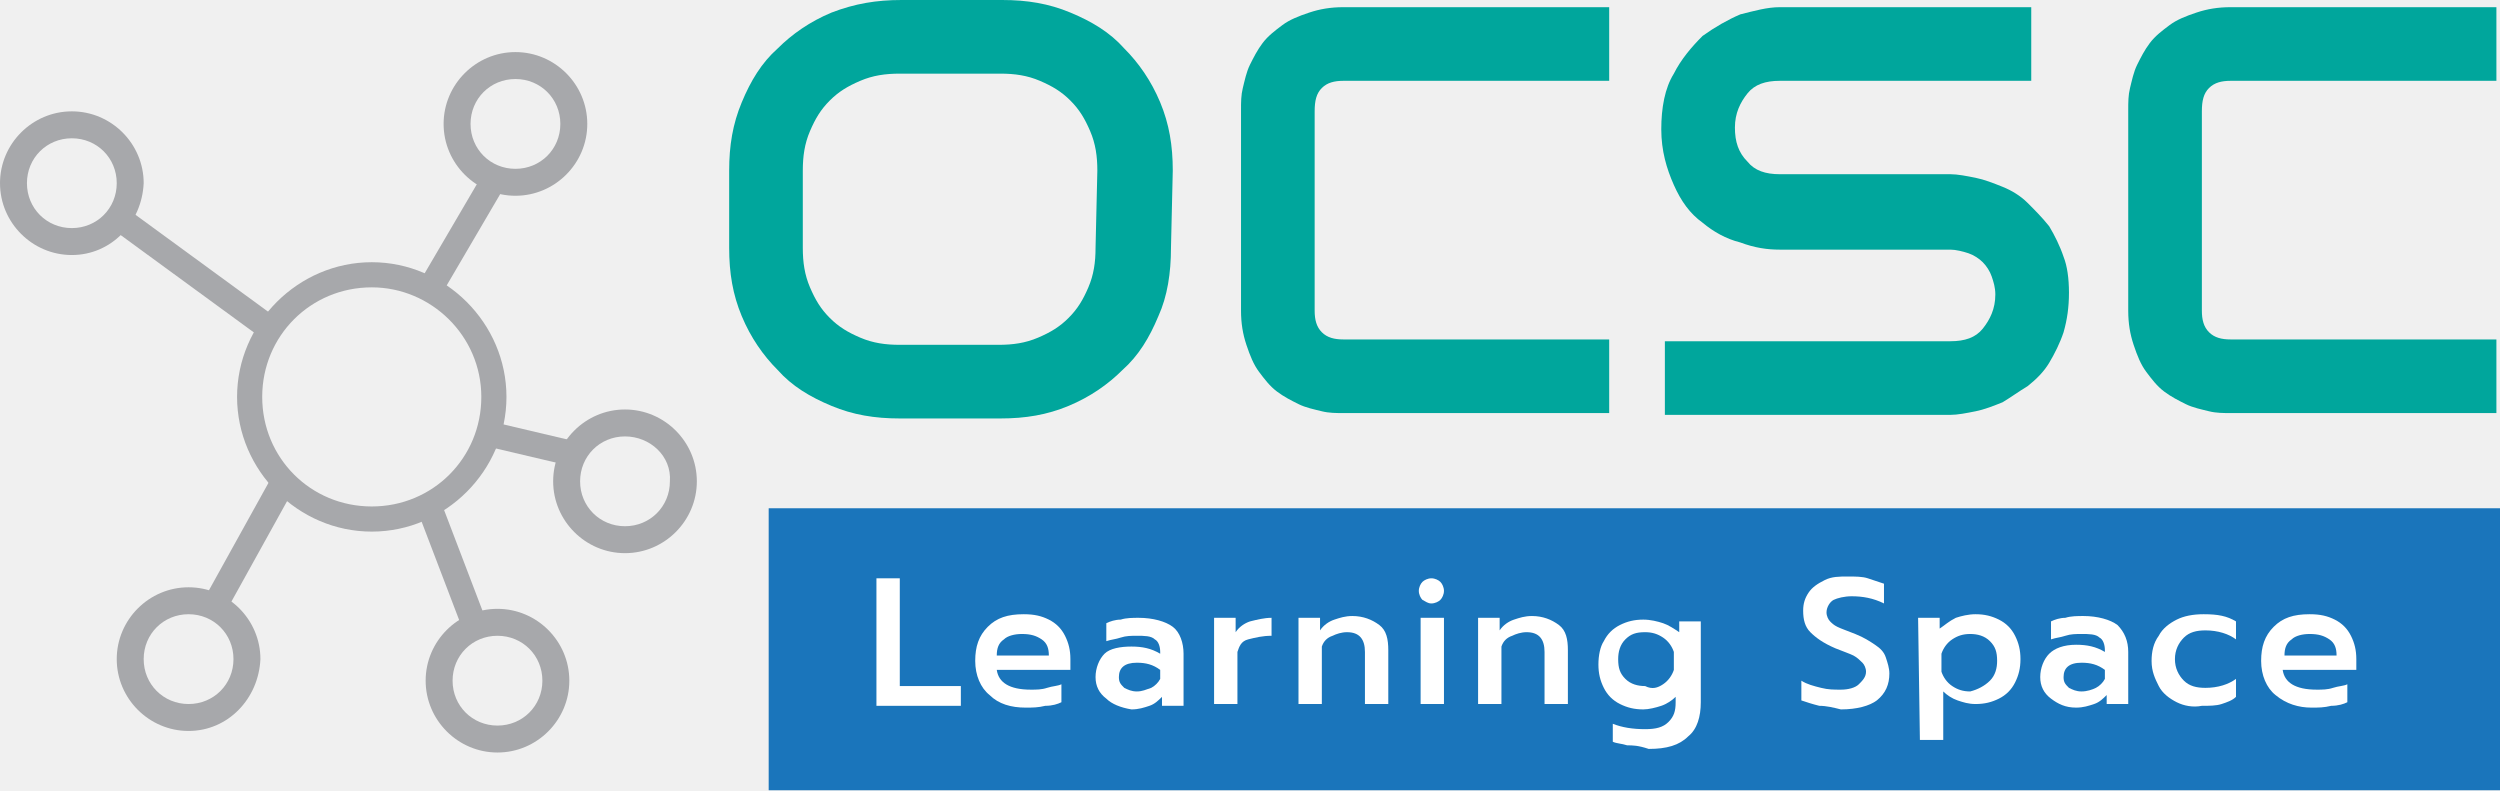
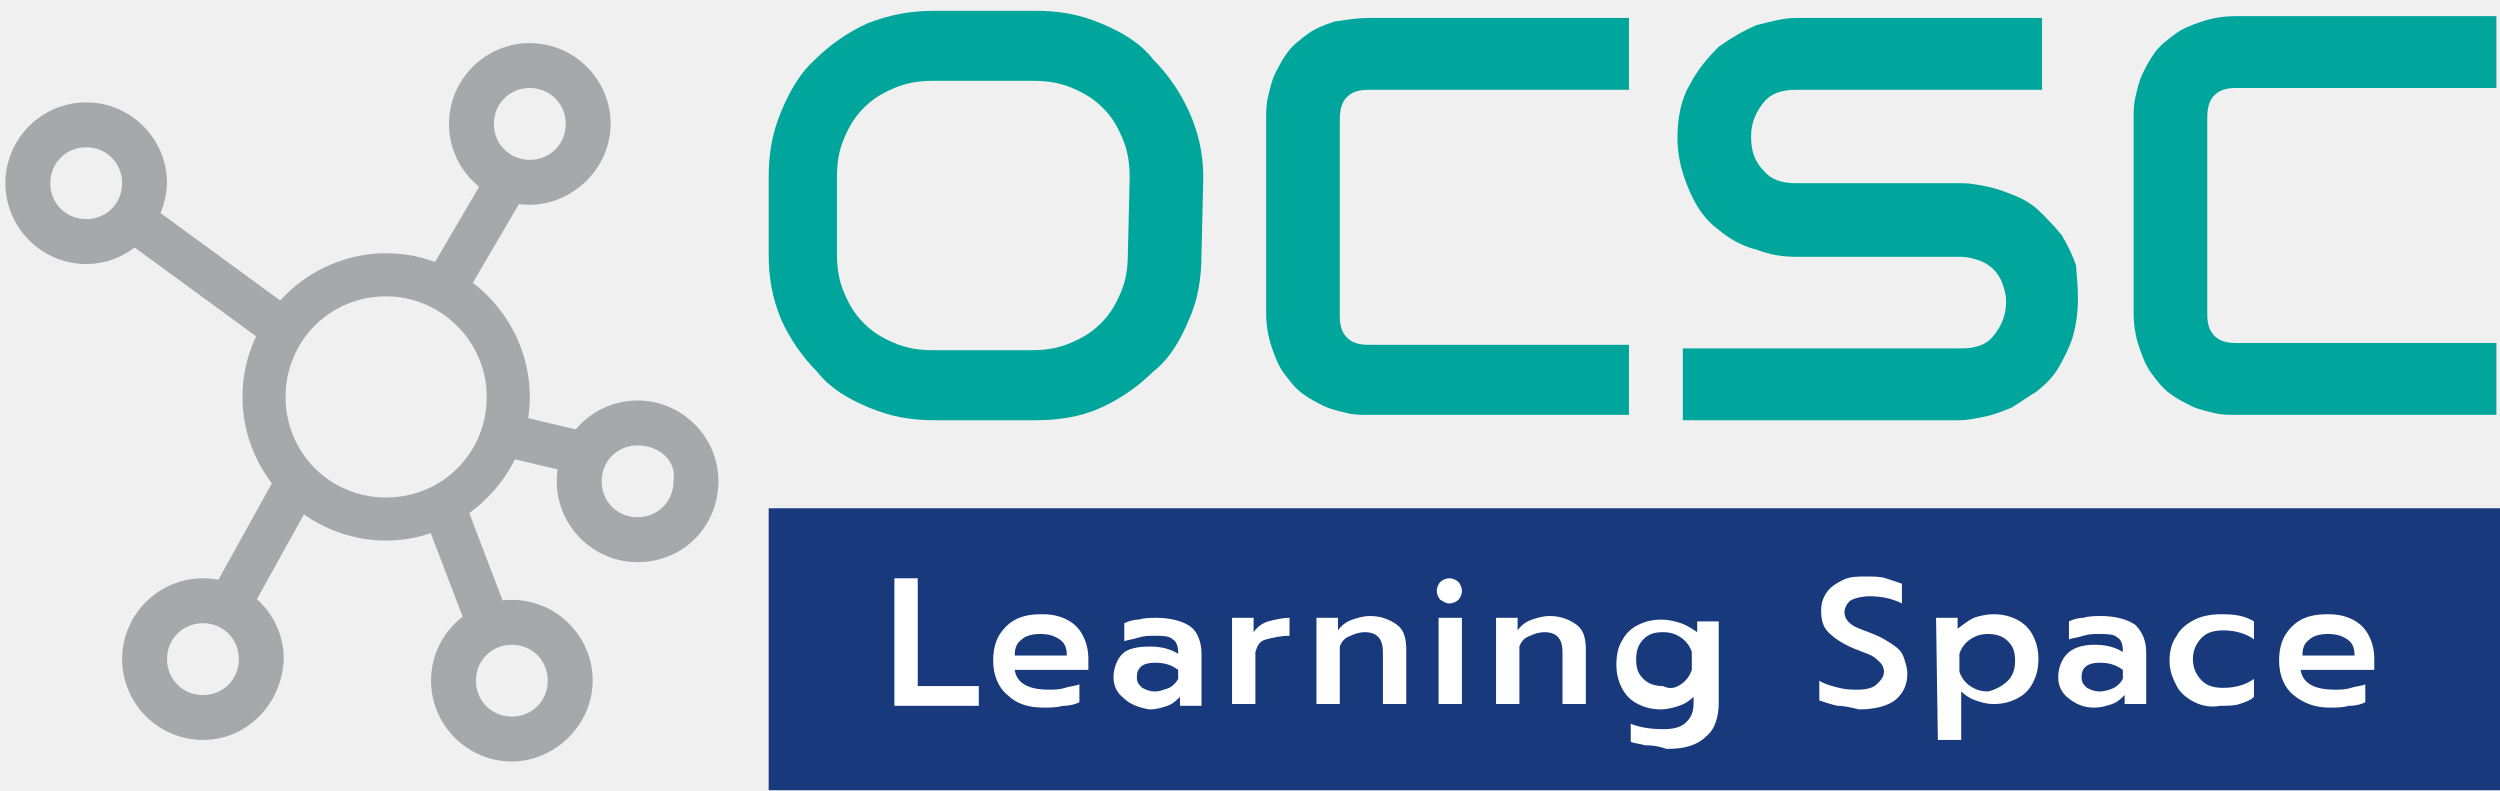
<svg xmlns="http://www.w3.org/2000/svg" version="1.1" id="Layer_1" x="0px" y="0px" viewBox="0 0 139.2 44" style="enable-background:new 0 0 139.2 44;" xml:space="preserve">
  <style type="text/css">
	.st0{fill:#00A69C;}
- 	.st1{fill:#A7A8AB;}
- 	.st2{fill:#1A75BB;}
+ 	.st1{fill:#A7A8AB;stroke:#A7A8AB;stroke-miterlimit:10;}
+ 	.st2{fill:#183A7C;}
	.st3{fill:#FFFFFF;}
</style>
  <g>
-     <path class="st0" d="M65.2,13.8c0,1.4-0.2,2.7-0.7,3.8c-0.5,1.2-1.1,2.2-2,3c-0.8,0.8-1.8,1.5-3,2s-2.4,0.7-3.8,0.7h-5.6   c-1.4,0-2.6-0.2-3.8-0.7s-2.2-1.1-3-2c-0.8-0.8-1.5-1.8-2-3s-0.7-2.4-0.7-3.8V9.5c0-1.4,0.2-2.6,0.7-3.8s1.1-2.2,2-3   c0.8-0.8,1.8-1.5,3-2C47.6,0.2,48.8,0,50.2,0h5.6c1.4,0,2.6,0.2,3.8,0.7s2.2,1.1,3,2c0.8,0.8,1.5,1.8,2,3s0.7,2.4,0.7,3.8   L65.2,13.8L65.2,13.8z M61.1,9.5c0-0.8-0.1-1.5-0.4-2.2c-0.3-0.7-0.6-1.2-1.1-1.7s-1-0.8-1.7-1.1c-0.7-0.3-1.4-0.4-2.2-0.4h-5.6   c-0.8,0-1.5,0.1-2.2,0.4s-1.2,0.6-1.7,1.1s-0.8,1-1.1,1.7s-0.4,1.4-0.4,2.2v4.3c0,0.8,0.1,1.5,0.4,2.2c0.3,0.7,0.6,1.2,1.1,1.7   s1,0.8,1.7,1.1c0.7,0.3,1.4,0.4,2.2,0.4h5.5c0.8,0,1.5-0.1,2.2-0.4s1.2-0.6,1.7-1.1s0.8-1,1.1-1.7c0.3-0.7,0.4-1.4,0.4-2.2   L61.1,9.5L61.1,9.5z" />
-     <path class="st0" d="M89.6,23H74.8c-0.4,0-0.8,0-1.2-0.1c-0.4-0.1-0.9-0.2-1.3-0.4c-0.4-0.2-0.8-0.4-1.2-0.7   c-0.4-0.3-0.7-0.7-1-1.1s-0.5-0.9-0.7-1.5s-0.3-1.2-0.3-1.9V6.1c0-0.4,0-0.8,0.1-1.2s0.2-0.9,0.4-1.3s0.4-0.8,0.7-1.2   c0.3-0.4,0.7-0.7,1.1-1s0.9-0.5,1.5-0.7s1.2-0.3,1.9-0.3h14.8v4.1H74.8c-0.5,0-0.9,0.1-1.2,0.4c-0.3,0.3-0.4,0.7-0.4,1.3v11.1   c0,0.5,0.1,0.9,0.4,1.2c0.3,0.3,0.7,0.4,1.2,0.4h14.8C89.6,18.9,89.6,23,89.6,23z" />
-     <path class="st0" d="M115.2,16.3c0,0.8-0.1,1.5-0.3,2.2c-0.2,0.6-0.5,1.2-0.8,1.7s-0.7,0.9-1.2,1.3c-0.5,0.3-0.9,0.6-1.4,0.9   c-0.5,0.2-1,0.4-1.5,0.5s-1,0.2-1.4,0.2H92.7V19h15.9c0.8,0,1.4-0.2,1.8-0.7s0.7-1.1,0.7-1.9c0-0.4-0.1-0.7-0.2-1s-0.3-0.6-0.5-0.8   s-0.5-0.4-0.8-0.5s-0.7-0.2-1-0.2h-9.5c-0.7,0-1.4-0.1-2.2-0.4c-0.8-0.2-1.5-0.6-2.1-1.1c-0.7-0.5-1.2-1.2-1.6-2.1   c-0.4-0.9-0.7-1.9-0.7-3.1s0.2-2.3,0.7-3.1c0.4-0.8,1-1.5,1.6-2.1c0.7-0.5,1.4-0.9,2.1-1.2c0.8-0.2,1.5-0.4,2.2-0.4h14v4.1h-14   c-0.8,0-1.4,0.2-1.8,0.7s-0.7,1.1-0.7,1.9s0.2,1.4,0.7,1.9c0.4,0.5,1,0.7,1.8,0.7h9.5l0,0c0.4,0,0.9,0.1,1.4,0.2   c0.5,0.1,1,0.3,1.5,0.5s1,0.5,1.4,0.9s0.8,0.8,1.2,1.3c0.3,0.5,0.6,1.1,0.8,1.7C115.1,14.8,115.2,15.5,115.2,16.3z" />
-     <path class="st0" d="M139,23h-14.8c-0.4,0-0.8,0-1.2-0.1c-0.4-0.1-0.9-0.2-1.3-0.4c-0.4-0.2-0.8-0.4-1.2-0.7   c-0.4-0.3-0.7-0.7-1-1.1s-0.5-0.9-0.7-1.5s-0.3-1.2-0.3-1.9V6.1c0-0.4,0-0.8,0.1-1.2s0.2-0.9,0.4-1.3c0.2-0.4,0.4-0.8,0.7-1.2   c0.3-0.4,0.7-0.7,1.1-1s0.9-0.5,1.5-0.7s1.2-0.3,1.9-0.3H139v4.1h-14.8c-0.5,0-0.9,0.1-1.2,0.4c-0.3,0.3-0.4,0.7-0.4,1.3v11.1   c0,0.5,0.1,0.9,0.4,1.2c0.3,0.3,0.7,0.4,1.2,0.4H139V23z" />
+     <path class="st0" d="M66.9,14.1c0,1.4-0.2,2.6-0.7,3.7c-0.5,1.2-1.1,2.2-2,2.9c-0.8,0.8-1.8,1.5-2.9,2s-2.3,0.7-3.7,0.7h-5.5   c-1.4,0-2.5-0.2-3.7-0.7s-2.2-1.1-2.9-2c-0.8-0.8-1.5-1.8-2-2.9c-0.5-1.2-0.7-2.3-0.7-3.7V9.9c0-1.4,0.2-2.5,0.7-3.7   C44,5,44.6,4,45.4,3.3c0.8-0.8,1.8-1.5,2.9-2c1.3-0.5,2.4-0.7,3.8-0.7h5.5c1.4,0,2.5,0.2,3.7,0.7s2.2,1.1,2.9,2   c0.8,0.8,1.5,1.8,2,2.9S67,8.5,67,9.9L66.9,14.1L66.9,14.1z M62.9,9.9c0-0.8-0.1-1.5-0.4-2.2c-0.3-0.7-0.6-1.2-1.1-1.7   c-0.5-0.5-1-0.8-1.7-1.1c-0.7-0.3-1.4-0.4-2.2-0.4h-5.5c-0.8,0-1.5,0.1-2.2,0.4c-0.7,0.3-1.2,0.6-1.7,1.1c-0.5,0.5-0.8,1-1.1,1.7   s-0.4,1.4-0.4,2.2v4.2c0,0.8,0.1,1.5,0.4,2.2c0.3,0.7,0.6,1.2,1.1,1.7c0.5,0.5,1,0.8,1.7,1.1c0.7,0.3,1.4,0.4,2.2,0.4h5.4   c0.8,0,1.5-0.1,2.2-0.4c0.7-0.3,1.2-0.6,1.7-1.1c0.5-0.5,0.8-1,1.1-1.7c0.3-0.7,0.4-1.4,0.4-2.2L62.9,9.9L62.9,9.9z" />
+     <path class="st0" d="M90.7,23.1H76.2c-0.4,0-0.8,0-1.2-0.1c-0.4-0.1-0.9-0.2-1.3-0.4c-0.4-0.2-0.8-0.4-1.2-0.7s-0.7-0.7-1-1.1   c-0.3-0.4-0.5-0.9-0.7-1.5s-0.3-1.2-0.3-1.9V6.6c0-0.4,0-0.8,0.1-1.2s0.2-0.9,0.4-1.3s0.4-0.8,0.7-1.2c0.3-0.4,0.7-0.7,1.1-1   s0.9-0.5,1.5-0.7C75,1.1,75.6,1,76.2,1h14.5v4H76.2c-0.5,0-0.9,0.1-1.2,0.4c-0.3,0.3-0.4,0.7-0.4,1.3v10.9c0,0.5,0.1,0.9,0.4,1.2   c0.3,0.3,0.7,0.4,1.2,0.4h14.5C90.7,19.1,90.7,23.1,90.7,23.1z" />
+     <path class="st0" d="M115.7,16.6c0,0.8-0.1,1.5-0.3,2.2c-0.2,0.6-0.5,1.2-0.8,1.7s-0.7,0.9-1.2,1.3c-0.5,0.3-0.9,0.6-1.4,0.9   c-0.5,0.2-1,0.4-1.5,0.5c-0.5,0.1-1,0.2-1.4,0.2H93.7v-4h15.5c0.8,0,1.4-0.2,1.8-0.7s0.7-1.1,0.7-1.9c0-0.4-0.1-0.7-0.2-1   c-0.1-0.3-0.3-0.6-0.5-0.8s-0.5-0.4-0.8-0.5c-0.3-0.1-0.7-0.2-1-0.2H100c-0.7,0-1.4-0.1-2.2-0.4c-0.8-0.2-1.5-0.6-2.1-1.1   c-0.7-0.5-1.2-1.2-1.6-2.1c-0.4-0.9-0.7-1.9-0.7-3s0.2-2.2,0.7-3c0.4-0.8,1-1.5,1.6-2.1c0.7-0.5,1.4-0.9,2.1-1.2   C98.6,1.2,99.3,1,100,1h13.7v4H100c-0.8,0-1.4,0.2-1.8,0.7c-0.4,0.5-0.7,1.1-0.7,1.9s0.2,1.4,0.7,1.9c0.4,0.5,1,0.7,1.8,0.7h9.3   l0,0c0.4,0,0.9,0.1,1.4,0.2c0.5,0.1,1,0.3,1.5,0.5c0.5,0.2,1,0.5,1.4,0.9c0.4,0.4,0.8,0.8,1.2,1.3c0.3,0.5,0.6,1.1,0.8,1.7   C115.6,15.1,115.7,15.8,115.7,16.6z" />
+     <path class="st0" d="M139,23.1h-14.5c-0.4,0-0.8,0-1.2-0.1c-0.4-0.1-0.9-0.2-1.3-0.4c-0.4-0.2-0.8-0.4-1.2-0.7   c-0.4-0.3-0.7-0.7-1-1.1c-0.3-0.4-0.5-0.9-0.7-1.5s-0.3-1.2-0.3-1.9V6.6c0-0.4,0-0.8,0.1-1.2c0.1-0.4,0.2-0.9,0.4-1.3   c0.2-0.4,0.4-0.8,0.7-1.2s0.7-0.7,1.1-1s0.9-0.5,1.5-0.7s1.2-0.3,1.9-0.3H139v4h-14.5c-0.5,0-0.9,0.1-1.2,0.4   c-0.3,0.3-0.4,0.7-0.4,1.3v10.9c0,0.5,0.1,0.9,0.4,1.2c0.3,0.3,0.7,0.4,1.2,0.4H139V23.1z" />
  </g>
  <g>
-     <path class="st1" d="M20.7,29.6c-4.1,0-7.5-3.4-7.5-7.5s3.4-7.5,7.5-7.5s7.5,3.4,7.5,7.5S24.8,29.6,20.7,29.6z M20.7,16   c-3.4,0-6.1,2.7-6.1,6.1s2.7,6.1,6.1,6.1s6.1-2.7,6.1-6.1S24,16,20.7,16z" />
-     <path class="st1" d="M27.7,41.9c-2.2,0-4-1.8-4-4s1.8-4,4-4s4,1.8,4,4C31.7,40.1,29.9,41.9,27.7,41.9z M27.7,35.4   c-1.4,0-2.5,1.1-2.5,2.5s1.1,2.5,2.5,2.5s2.5-1.1,2.5-2.5S29.1,35.4,27.7,35.4z" />
-     <path class="st1" d="M34.8,30.8c-2.2,0-4-1.8-4-4s1.8-4,4-4s4,1.8,4,4S37,30.8,34.8,30.8z M34.8,24.3c-1.4,0-2.5,1.1-2.5,2.5   s1.1,2.5,2.5,2.5s2.5-1.1,2.5-2.5C37.4,25.4,36.2,24.3,34.8,24.3z" />
-     <path class="st1" d="M10.5,40.7c-2.2,0-4-1.8-4-4s1.8-4,4-4s4,1.8,4,4C14.4,38.9,12.7,40.7,10.5,40.7z M10.5,34.2   c-1.4,0-2.5,1.1-2.5,2.5s1.1,2.5,2.5,2.5s2.5-1.1,2.5-2.5S11.9,34.2,10.5,34.2z" />
-     <path class="st1" d="M4,14.2c-2.2,0-4-1.8-4-4s1.8-4,4-4s4,1.8,4,4C7.9,12.4,6.2,14.2,4,14.2z M4,7.7c-1.4,0-2.5,1.1-2.5,2.5   s1.1,2.5,2.5,2.5s2.5-1.1,2.5-2.5S5.4,7.7,4,7.7z" />
-     <path class="st1" d="M28.7,10.9c-2.2,0-4-1.8-4-4s1.8-4,4-4s4,1.8,4,4S30.9,10.9,28.7,10.9z M28.7,4.4c-1.4,0-2.5,1.1-2.5,2.5   s1.1,2.5,2.5,2.5s2.5-1.1,2.5-2.5S30.1,4.4,28.7,4.4z" />
-     <rect x="10.2" y="29.4" transform="matrix(0.4848 -0.8746 0.8746 0.4848 -19.1335 27.7303)" class="st1" width="7.6" height="1.4" />
-     <rect x="24.4" y="28.1" transform="matrix(0.9343 -0.3566 0.3566 0.9343 -9.528 11.0073)" class="st1" width="1.4" height="6.5" />
-     <rect x="29.1" y="22.5" transform="matrix(0.2293 -0.9734 0.9734 0.2293 -1.2034 48.081)" class="st1" width="1.4" height="4.6" />
-     <rect x="22.2" y="12.3" transform="matrix(0.5056 -0.8628 0.8628 0.5056 1.5388 28.6111)" class="st1" width="7.1" height="1.4" />
-     <rect x="10.1" y="9.9" transform="matrix(0.59 -0.8074 0.8074 0.59 -7.8118 14.9812)" class="st1" width="1.4" height="10.5" />
+     <path class="st1" d="M21.5,29.6c-4.1,0-7.5-3.4-7.5-7.5s3.4-7.5,7.5-7.5S29,18,29,22.1S25.5,29.6,21.5,29.6z M21.5,16   c-3.4,0-6.1,2.7-6.1,6.1s2.7,6.1,6.1,6.1s6.1-2.7,6.1-6.1S24.8,16,21.5,16z" />
+     <path class="st1" d="M28.5,41.9c-2.2,0-4-1.8-4-4s1.8-4,4-4s4,1.8,4,4C32.5,40.1,30.6,41.9,28.5,41.9z M28.5,35.4   c-1.4,0-2.5,1.1-2.5,2.5s1.1,2.5,2.5,2.5s2.5-1.1,2.5-2.5S29.9,35.4,28.5,35.4z" />
+     <path class="st1" d="M35.5,30.8c-2.2,0-4-1.8-4-4s1.8-4,4-4s4,1.8,4,4S37.8,30.8,35.5,30.8z M35.5,24.3c-1.4,0-2.5,1.1-2.5,2.5   s1.1,2.5,2.5,2.5s2.5-1.1,2.5-2.5C38.2,25.4,37,24.3,35.5,24.3z" />
+     <path class="st1" d="M11.3,40.7c-2.2,0-4-1.8-4-4s1.8-4,4-4s4,1.8,4,4C15.2,38.9,13.5,40.7,11.3,40.7z M11.3,34.2   c-1.4,0-2.5,1.1-2.5,2.5s1.1,2.5,2.5,2.5s2.5-1.1,2.5-2.5S12.7,34.2,11.3,34.2z" />
+     <path class="st1" d="M4.8,14.2c-2.2,0-4-1.8-4-4s1.8-4,4-4s4,1.8,4,4C8.7,12.4,7,14.2,4.8,14.2z M4.8,7.7c-1.4,0-2.5,1.1-2.5,2.5   s1.1,2.5,2.5,2.5s2.5-1.1,2.5-2.5S6.2,7.7,4.8,7.7z" />
+     <path class="st1" d="M29.5,10.9c-2.2,0-4-1.8-4-4s1.8-4,4-4s4,1.8,4,4S31.6,10.9,29.5,10.9z M29.5,4.4c-1.4,0-2.5,1.1-2.5,2.5   s1.1,2.5,2.5,2.5S32,8.3,32,6.9S30.9,4.4,29.5,4.4z" />
+     <rect x="10.9" y="29.4" transform="matrix(0.4848 -0.8746 0.8746 0.4848 -18.7188 28.3785)" class="st1" width="7.6" height="1.4" />
+     <rect x="25.2" y="28.1" transform="matrix(0.9343 -0.3566 0.3566 0.9343 -9.4784 11.2792)" class="st1" width="1.4" height="6.5" />
+     <rect x="29.8" y="22.5" transform="matrix(0.2293 -0.9734 0.9734 0.2293 -0.5785 48.79)" class="st1" width="1.4" height="4.6" />
+     <rect x="23" y="12.3" transform="matrix(0.5056 -0.8628 0.8628 0.5056 1.9266 29.2956)" class="st1" width="7.1" height="1.4" />
+     <rect x="10.8" y="9.9" transform="matrix(0.59 -0.8074 0.8074 0.59 -7.54 15.5512)" class="st1" width="1.4" height="10.5" />
  </g>
  <rect x="42.8" y="28.3" class="st2" width="96.5" height="15.7" />
  <g>
    <g>
-       <path class="st3" d="M48.8,32.2h1.3v6h3.4v1.1h-4.7V32.2z" />
-       <path class="st3" d="M55.1,38.7c-0.5-0.4-0.8-1.1-0.8-1.9c0-0.8,0.2-1.4,0.7-1.9s1.1-0.7,2-0.7c0.6,0,1,0.1,1.4,0.3    s0.7,0.5,0.9,0.9s0.3,0.8,0.3,1.3v0.6h-4.1c0.1,0.7,0.7,1.1,1.9,1.1c0.3,0,0.6,0,0.9-0.1s0.6-0.1,0.8-0.2v1    c-0.2,0.1-0.5,0.2-0.9,0.2c-0.4,0.1-0.7,0.1-1.1,0.1C56.3,39.4,55.6,39.2,55.1,38.7z M58.4,36.5c0-0.4-0.1-0.7-0.4-0.9    c-0.3-0.2-0.6-0.3-1.1-0.3c-0.4,0-0.8,0.1-1,0.3c-0.3,0.2-0.4,0.5-0.4,0.9H58.4z" />
-       <path class="st3" d="M61.6,38.9c-0.4-0.3-0.6-0.7-0.6-1.2s0.2-1,0.5-1.3S62.4,36,63,36s1.1,0.1,1.6,0.4v-0.1    c0-0.3-0.1-0.6-0.3-0.7c-0.2-0.2-0.6-0.2-1-0.2c-0.3,0-0.6,0-0.9,0.1c-0.3,0.1-0.5,0.1-0.8,0.2v-1c0.2-0.1,0.5-0.2,0.8-0.2    c0.3-0.1,0.7-0.1,1-0.1c0.8,0,1.5,0.2,1.9,0.5s0.6,0.9,0.6,1.5v2.9h-1.2v-0.5c-0.2,0.2-0.4,0.4-0.7,0.5s-0.6,0.2-1,0.2    C62.4,39.4,61.9,39.2,61.6,38.9z M64.1,38.3c0.2-0.1,0.4-0.3,0.5-0.5v-0.5c-0.4-0.3-0.8-0.4-1.3-0.4c-0.7,0-1,0.3-1,0.8    c0,0.3,0.1,0.4,0.3,0.6c0.2,0.1,0.4,0.2,0.7,0.2C63.6,38.5,63.8,38.4,64.1,38.3z" />
-       <path class="st3" d="M67.6,34.4h1.2v0.8c0.2-0.3,0.5-0.5,0.8-0.6c0.4-0.1,0.8-0.2,1.2-0.2v1c-0.5,0-0.9,0.1-1.3,0.2    S69,36,68.9,36.3v2.9h-1.3V34.4z" />
-       <path class="st3" d="M72.3,34.4h1.2v0.7c0.2-0.3,0.5-0.5,0.8-0.6s0.6-0.2,1-0.2c0.6,0,1.1,0.2,1.5,0.5s0.5,0.8,0.5,1.4v3H76v-2.9    c0-0.7-0.3-1.1-1-1.1c-0.3,0-0.6,0.1-0.8,0.2c-0.3,0.1-0.5,0.3-0.6,0.6v3.2h-1.3C72.3,39.2,72.3,34.4,72.3,34.4z" />
-       <path class="st3" d="M79.2,33.4c-0.1-0.1-0.2-0.3-0.2-0.5s0.1-0.4,0.2-0.5s0.3-0.2,0.5-0.2s0.4,0.1,0.5,0.2    c0.1,0.1,0.2,0.3,0.2,0.5s-0.1,0.4-0.2,0.5s-0.3,0.2-0.5,0.2C79.5,33.6,79.4,33.5,79.2,33.4z M79.1,34.4h1.3v4.8h-1.3V34.4z" />
-       <path class="st3" d="M82.3,34.4h1.2v0.7c0.2-0.3,0.5-0.5,0.8-0.6s0.6-0.2,1-0.2c0.6,0,1.1,0.2,1.5,0.5s0.5,0.8,0.5,1.4v3H86v-2.9    c0-0.7-0.3-1.1-1-1.1c-0.3,0-0.6,0.1-0.8,0.2c-0.3,0.1-0.5,0.3-0.6,0.6v3.2h-1.3C82.3,39.2,82.3,34.4,82.3,34.4z" />
-       <path class="st3" d="M90.6,41.5c-0.3-0.1-0.6-0.1-0.8-0.2v-1c0.5,0.2,1.1,0.3,1.8,0.3c0.6,0,1-0.1,1.3-0.4s0.4-0.6,0.4-1.1v-0.3    c-0.2,0.2-0.5,0.4-0.8,0.5s-0.7,0.2-1,0.2c-0.5,0-0.9-0.1-1.3-0.3s-0.7-0.5-0.9-0.9S89,37.5,89,37s0.1-1,0.3-1.3    c0.2-0.4,0.5-0.7,0.9-0.9s0.8-0.3,1.3-0.3c0.4,0,0.8,0.1,1.1,0.2c0.3,0.1,0.6,0.3,0.9,0.5v-0.6h1.2v4.5c0,0.8-0.2,1.5-0.7,1.9    c-0.5,0.5-1.2,0.7-2.2,0.7C91.2,41.5,90.9,41.5,90.6,41.5z M92.6,38.1c0.3-0.2,0.5-0.5,0.6-0.8v-1c-0.1-0.3-0.3-0.6-0.6-0.8    c-0.3-0.2-0.6-0.3-1-0.3c-0.5,0-0.8,0.1-1.1,0.4c-0.3,0.3-0.4,0.7-0.4,1.1c0,0.5,0.1,0.8,0.4,1.1s0.7,0.4,1.1,0.4    C92,38.4,92.3,38.3,92.6,38.1z" />
-       <path class="st3" d="M101.3,39.3c-0.4-0.1-0.7-0.2-1-0.3v-1.1c0.3,0.2,0.7,0.3,1.1,0.4c0.4,0.1,0.7,0.1,1.1,0.1s0.8-0.1,1-0.3    s0.4-0.4,0.4-0.7c0-0.2-0.1-0.4-0.2-0.5s-0.3-0.3-0.5-0.4c-0.2-0.1-0.5-0.2-1-0.4c-0.7-0.3-1.1-0.6-1.4-0.9s-0.4-0.7-0.4-1.2    c0-0.4,0.1-0.7,0.3-1s0.5-0.5,0.9-0.7s0.8-0.2,1.3-0.2c0.4,0,0.8,0,1.1,0.1c0.3,0.1,0.6,0.2,0.9,0.3v1.1c-0.6-0.3-1.2-0.4-1.8-0.4    c-0.4,0-0.8,0.1-1,0.2s-0.4,0.4-0.4,0.7c0,0.2,0.1,0.4,0.2,0.5s0.2,0.2,0.4,0.3c0.2,0.1,0.5,0.2,1,0.4s0.8,0.4,1.1,0.6    s0.5,0.4,0.6,0.7s0.2,0.6,0.2,0.9c0,0.6-0.2,1.1-0.7,1.5c-0.4,0.3-1.1,0.5-2,0.5C102.1,39.4,101.7,39.3,101.3,39.3z" />
-       <path class="st3" d="M106.8,34.4h1.2V35c0.3-0.2,0.5-0.4,0.9-0.6c0.3-0.1,0.7-0.2,1.1-0.2c0.5,0,0.9,0.1,1.3,0.3s0.7,0.5,0.9,0.9    c0.2,0.4,0.3,0.8,0.3,1.3s-0.1,0.9-0.3,1.3s-0.5,0.7-0.9,0.9s-0.8,0.3-1.3,0.3c-0.4,0-0.7-0.1-1-0.2s-0.6-0.3-0.8-0.5v2.7h-1.3    L106.8,34.4L106.8,34.4z M110.8,37.9c0.3-0.3,0.4-0.7,0.4-1.1c0-0.5-0.1-0.8-0.4-1.1s-0.7-0.4-1.1-0.4s-0.7,0.1-1,0.3    s-0.5,0.5-0.6,0.8v1c0.1,0.3,0.3,0.6,0.6,0.8c0.3,0.2,0.6,0.3,1,0.3C110.1,38.4,110.5,38.2,110.8,37.9z" />
-       <path class="st3" d="M114.2,38.9c-0.4-0.3-0.6-0.7-0.6-1.2s0.2-1,0.5-1.3s0.8-0.5,1.5-0.5c0.6,0,1.1,0.1,1.6,0.4v-0.1    c0-0.3-0.1-0.6-0.3-0.7c-0.2-0.2-0.6-0.2-1-0.2c-0.3,0-0.6,0-0.9,0.1s-0.5,0.1-0.8,0.2v-1c0.2-0.1,0.5-0.2,0.8-0.2    c0.3-0.1,0.7-0.1,1-0.1c0.8,0,1.5,0.2,1.9,0.5c0.4,0.4,0.6,0.9,0.6,1.5v2.9h-1.2v-0.5c-0.2,0.2-0.4,0.4-0.7,0.5    c-0.3,0.1-0.6,0.2-1,0.2C115,39.4,114.6,39.2,114.2,38.9z M116.7,38.3c0.2-0.1,0.4-0.3,0.5-0.5v-0.5c-0.4-0.3-0.8-0.4-1.3-0.4    c-0.7,0-1,0.3-1,0.8c0,0.3,0.1,0.4,0.3,0.6c0.2,0.1,0.4,0.2,0.7,0.2C116.2,38.5,116.5,38.4,116.7,38.3z" />
-       <path class="st3" d="M121.2,39.1c-0.4-0.2-0.8-0.5-1-0.9s-0.4-0.8-0.4-1.4c0-0.5,0.1-1,0.4-1.4c0.2-0.4,0.6-0.7,1-0.9    s0.9-0.3,1.5-0.3c0.8,0,1.3,0.1,1.8,0.4v1c-0.4-0.3-1-0.5-1.7-0.5c-0.5,0-0.9,0.1-1.2,0.4s-0.5,0.7-0.5,1.2s0.2,0.9,0.5,1.2    s0.7,0.4,1.2,0.4c0.7,0,1.3-0.2,1.7-0.5v1c-0.2,0.2-0.5,0.3-0.8,0.4c-0.3,0.1-0.7,0.1-1.1,0.1C122.1,39.4,121.6,39.3,121.2,39.1z" />
-       <path class="st3" d="M126.7,38.7c-0.5-0.4-0.8-1.1-0.8-1.9c0-0.8,0.2-1.4,0.7-1.9s1.1-0.7,2-0.7c0.6,0,1,0.1,1.4,0.3    s0.7,0.5,0.9,0.9s0.3,0.8,0.3,1.3v0.6h-4.1c0.1,0.7,0.7,1.1,1.9,1.1c0.3,0,0.6,0,0.9-0.1c0.3-0.1,0.6-0.1,0.8-0.2v1    c-0.2,0.1-0.5,0.2-0.9,0.2c-0.4,0.1-0.7,0.1-1.1,0.1C128,39.4,127.3,39.2,126.7,38.7z M130.1,36.5c0-0.4-0.1-0.7-0.4-0.9    c-0.3-0.2-0.6-0.3-1.1-0.3c-0.4,0-0.8,0.1-1,0.3c-0.3,0.2-0.4,0.5-0.4,0.9H130.1z" />
+       <path class="st3" d="M49.8,32.2h1.3v6h3.4v1.1h-4.7V32.2z" />
+       <path class="st3" d="M56.1,38.7c-0.5-0.4-0.8-1.1-0.8-1.9c0-0.8,0.2-1.4,0.7-1.9s1.1-0.7,2-0.7c0.6,0,1,0.1,1.4,0.3    s0.7,0.5,0.9,0.9s0.3,0.8,0.3,1.3v0.6h-4.1c0.1,0.7,0.7,1.1,1.9,1.1c0.3,0,0.6,0,0.9-0.1s0.6-0.1,0.8-0.2v1    c-0.2,0.1-0.5,0.2-0.9,0.2c-0.4,0.1-0.7,0.1-1.1,0.1C57.3,39.4,56.6,39.2,56.1,38.7z M59.4,36.5c0-0.4-0.1-0.7-0.4-0.9    c-0.3-0.2-0.6-0.3-1.1-0.3c-0.4,0-0.8,0.1-1,0.3c-0.3,0.2-0.4,0.5-0.4,0.9H59.4z" />
+       <path class="st3" d="M62.6,38.9c-0.4-0.3-0.6-0.7-0.6-1.2s0.2-1,0.5-1.3S63.4,36,64,36c0.6,0,1.1,0.1,1.6,0.4v-0.1    c0-0.3-0.1-0.6-0.3-0.7c-0.2-0.2-0.6-0.2-1-0.2c-0.3,0-0.6,0-0.9,0.1c-0.3,0.1-0.5,0.1-0.8,0.2v-1c0.2-0.1,0.5-0.2,0.8-0.2    c0.3-0.1,0.7-0.1,1-0.1c0.8,0,1.5,0.2,1.9,0.5c0.4,0.3,0.6,0.9,0.6,1.5v2.9h-1.2v-0.5c-0.2,0.2-0.4,0.4-0.7,0.5s-0.6,0.2-1,0.2    C63.4,39.4,62.9,39.2,62.6,38.9z M65.1,38.3c0.2-0.1,0.4-0.3,0.5-0.5v-0.5c-0.4-0.3-0.8-0.4-1.3-0.4c-0.7,0-1,0.3-1,0.8    c0,0.3,0.1,0.4,0.3,0.6c0.2,0.1,0.4,0.2,0.7,0.2C64.6,38.5,64.8,38.4,65.1,38.3z" />
+       <path class="st3" d="M68.6,34.4h1.2v0.8c0.2-0.3,0.5-0.5,0.8-0.6c0.4-0.1,0.8-0.2,1.2-0.2v1c-0.5,0-0.9,0.1-1.3,0.2    c-0.4,0.1-0.5,0.4-0.6,0.7v2.9h-1.3V34.4z" />
+       <path class="st3" d="M73.3,34.4h1.2v0.7c0.2-0.3,0.5-0.5,0.8-0.6s0.6-0.2,1-0.2c0.6,0,1.1,0.2,1.5,0.5c0.4,0.3,0.5,0.8,0.5,1.4v3    H77v-2.9c0-0.7-0.3-1.1-1-1.1c-0.3,0-0.6,0.1-0.8,0.2c-0.3,0.1-0.5,0.3-0.6,0.6v3.2h-1.3C73.3,39.2,73.3,34.4,73.3,34.4z" />
+       <path class="st3" d="M80.2,33.4c-0.1-0.1-0.2-0.3-0.2-0.5s0.1-0.4,0.2-0.5c0.1-0.1,0.3-0.2,0.5-0.2s0.4,0.1,0.5,0.2    c0.1,0.1,0.2,0.3,0.2,0.5s-0.1,0.4-0.2,0.5c-0.1,0.1-0.3,0.2-0.5,0.2C80.5,33.6,80.4,33.5,80.2,33.4z M80.1,34.4h1.3v4.8h-1.3    V34.4z" />
+       <path class="st3" d="M83.3,34.4h1.2v0.7c0.2-0.3,0.5-0.5,0.8-0.6s0.6-0.2,1-0.2c0.6,0,1.1,0.2,1.5,0.5c0.4,0.3,0.5,0.8,0.5,1.4v3    H87v-2.9c0-0.7-0.3-1.1-1-1.1c-0.3,0-0.6,0.1-0.8,0.2c-0.3,0.1-0.5,0.3-0.6,0.6v3.2h-1.3C83.3,39.2,83.3,34.4,83.3,34.4z" />
+       <path class="st3" d="M91.6,41.5c-0.3-0.1-0.6-0.1-0.8-0.2v-1c0.5,0.2,1.1,0.3,1.8,0.3c0.6,0,1-0.1,1.3-0.4s0.4-0.6,0.4-1.1v-0.3    c-0.2,0.2-0.5,0.4-0.8,0.5s-0.7,0.2-1,0.2c-0.5,0-0.9-0.1-1.3-0.3c-0.4-0.2-0.7-0.5-0.9-0.9C90.1,37.9,90,37.5,90,37    s0.1-1,0.3-1.3c0.2-0.4,0.5-0.7,0.9-0.9c0.4-0.2,0.8-0.3,1.3-0.3c0.4,0,0.8,0.1,1.1,0.2c0.3,0.1,0.6,0.3,0.9,0.5v-0.6h1.2v4.5    c0,0.8-0.2,1.5-0.7,1.9c-0.5,0.5-1.2,0.7-2.2,0.7C92.2,41.5,91.9,41.5,91.6,41.5z M93.6,38.1c0.3-0.2,0.5-0.5,0.6-0.8v-1    c-0.1-0.3-0.3-0.6-0.6-0.8s-0.6-0.3-1-0.3c-0.5,0-0.8,0.1-1.1,0.4c-0.3,0.3-0.4,0.7-0.4,1.1c0,0.5,0.1,0.8,0.4,1.1    s0.7,0.4,1.1,0.4C93,38.4,93.3,38.3,93.6,38.1z" />
+       <path class="st3" d="M102.3,39.3c-0.4-0.1-0.7-0.2-1-0.3v-1.1c0.3,0.2,0.7,0.3,1.1,0.4c0.4,0.1,0.7,0.1,1.1,0.1    c0.4,0,0.8-0.1,1-0.3s0.4-0.4,0.4-0.7c0-0.2-0.1-0.4-0.2-0.5c-0.1-0.1-0.3-0.3-0.5-0.4c-0.2-0.1-0.5-0.2-1-0.4    c-0.7-0.3-1.1-0.6-1.4-0.9s-0.4-0.7-0.4-1.2c0-0.4,0.1-0.7,0.3-1c0.2-0.3,0.5-0.5,0.9-0.7c0.4-0.2,0.8-0.2,1.3-0.2    c0.4,0,0.8,0,1.1,0.1c0.3,0.1,0.6,0.2,0.9,0.3v1.1c-0.6-0.3-1.2-0.4-1.8-0.4c-0.4,0-0.8,0.1-1,0.2s-0.4,0.4-0.4,0.7    c0,0.2,0.1,0.4,0.2,0.5c0.1,0.1,0.2,0.2,0.4,0.3c0.2,0.1,0.5,0.2,1,0.4s0.8,0.4,1.1,0.6c0.3,0.2,0.5,0.4,0.6,0.7    c0.1,0.3,0.2,0.6,0.2,0.9c0,0.6-0.2,1.1-0.7,1.5c-0.4,0.3-1.1,0.5-2,0.5C103.1,39.4,102.7,39.3,102.3,39.3z" />
+       <path class="st3" d="M107.8,34.4h1.2V35c0.3-0.2,0.5-0.4,0.9-0.6c0.3-0.1,0.7-0.2,1.1-0.2c0.5,0,0.9,0.1,1.3,0.3    c0.4,0.2,0.7,0.5,0.9,0.9s0.3,0.8,0.3,1.3s-0.1,0.9-0.3,1.3c-0.2,0.4-0.5,0.7-0.9,0.9c-0.4,0.2-0.8,0.3-1.3,0.3    c-0.4,0-0.7-0.1-1-0.2s-0.6-0.3-0.8-0.5v2.7h-1.3L107.8,34.4L107.8,34.4z M111.8,37.9c0.3-0.3,0.4-0.7,0.4-1.1    c0-0.5-0.1-0.8-0.4-1.1s-0.7-0.4-1.1-0.4c-0.4,0-0.7,0.1-1,0.3s-0.5,0.5-0.6,0.8v1c0.1,0.3,0.3,0.6,0.6,0.8c0.3,0.2,0.6,0.3,1,0.3    C111.1,38.4,111.5,38.2,111.8,37.9z" />
+       <path class="st3" d="M115.2,38.9c-0.4-0.3-0.6-0.7-0.6-1.2s0.2-1,0.5-1.3s0.8-0.5,1.5-0.5c0.6,0,1.1,0.1,1.6,0.4v-0.1    c0-0.3-0.1-0.6-0.3-0.7c-0.2-0.2-0.6-0.2-1-0.2c-0.3,0-0.6,0-0.9,0.1s-0.5,0.1-0.8,0.2v-1c0.2-0.1,0.5-0.2,0.8-0.2    c0.3-0.1,0.7-0.1,1-0.1c0.8,0,1.5,0.2,1.9,0.5c0.4,0.4,0.6,0.9,0.6,1.5v2.9h-1.2v-0.5c-0.2,0.2-0.4,0.4-0.7,0.5s-0.6,0.2-1,0.2    C116,39.4,115.6,39.2,115.2,38.9z M117.7,38.3c0.2-0.1,0.4-0.3,0.5-0.5v-0.5c-0.4-0.3-0.8-0.4-1.3-0.4c-0.7,0-1,0.3-1,0.8    c0,0.3,0.1,0.4,0.3,0.6c0.2,0.1,0.4,0.2,0.7,0.2C117.2,38.5,117.5,38.4,117.7,38.3z" />
+       <path class="st3" d="M122.2,39.1c-0.4-0.2-0.8-0.5-1-0.9s-0.4-0.8-0.4-1.4c0-0.5,0.1-1,0.4-1.4c0.2-0.4,0.6-0.7,1-0.9    c0.4-0.2,0.9-0.3,1.5-0.3c0.8,0,1.3,0.1,1.8,0.4v1c-0.4-0.3-1-0.5-1.7-0.5c-0.5,0-0.9,0.1-1.2,0.4c-0.3,0.3-0.5,0.7-0.5,1.2    s0.2,0.9,0.5,1.2s0.7,0.4,1.2,0.4c0.7,0,1.3-0.2,1.7-0.5v1c-0.2,0.2-0.5,0.3-0.8,0.4c-0.3,0.1-0.7,0.1-1.1,0.1    C123.1,39.4,122.6,39.3,122.2,39.1z" />
+       <path class="st3" d="M127.7,38.7c-0.5-0.4-0.8-1.1-0.8-1.9c0-0.8,0.2-1.4,0.7-1.9s1.1-0.7,2-0.7c0.6,0,1,0.1,1.4,0.3    s0.7,0.5,0.9,0.9s0.3,0.8,0.3,1.3v0.6h-4.1c0.1,0.7,0.7,1.1,1.9,1.1c0.3,0,0.6,0,0.9-0.1c0.3-0.1,0.6-0.1,0.8-0.2v1    c-0.2,0.1-0.5,0.2-0.9,0.2c-0.4,0.1-0.7,0.1-1.1,0.1C129,39.4,128.3,39.2,127.7,38.7z M131.1,36.5c0-0.4-0.1-0.7-0.4-0.9    c-0.3-0.2-0.6-0.3-1.1-0.3c-0.4,0-0.8,0.1-1,0.3c-0.3,0.2-0.4,0.5-0.4,0.9H131.1z" />
    </g>
  </g>
</svg>
